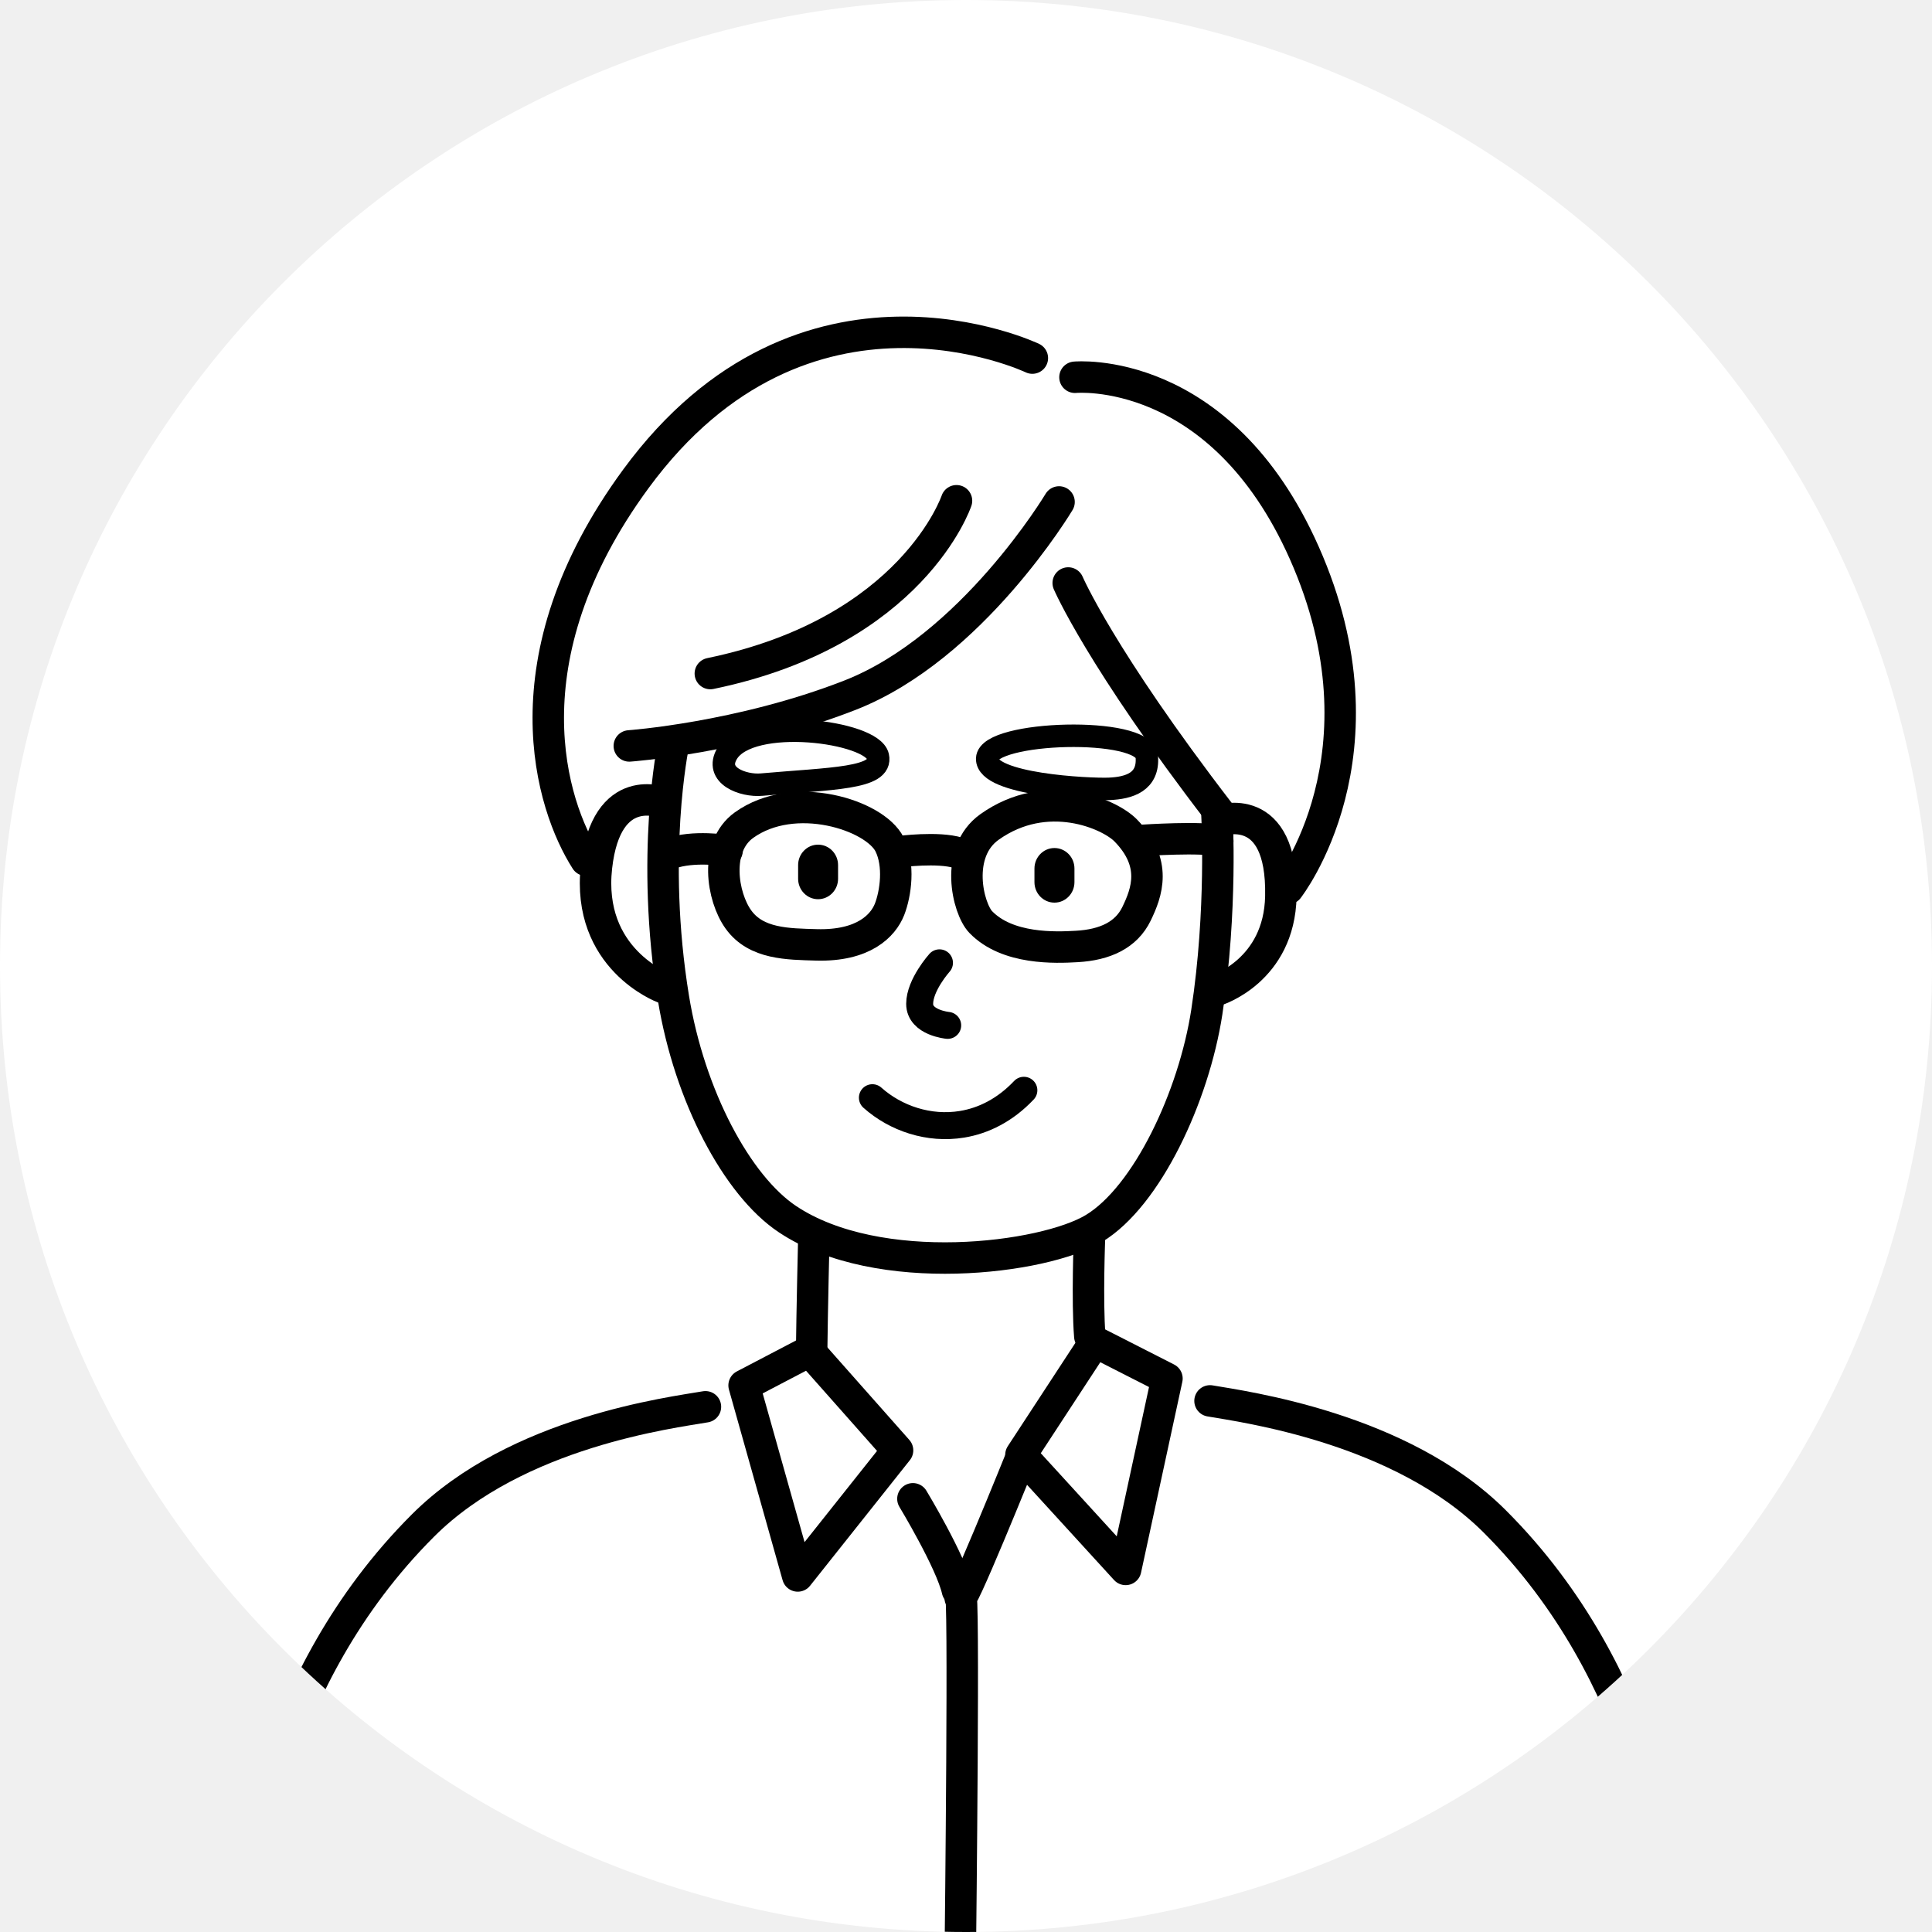
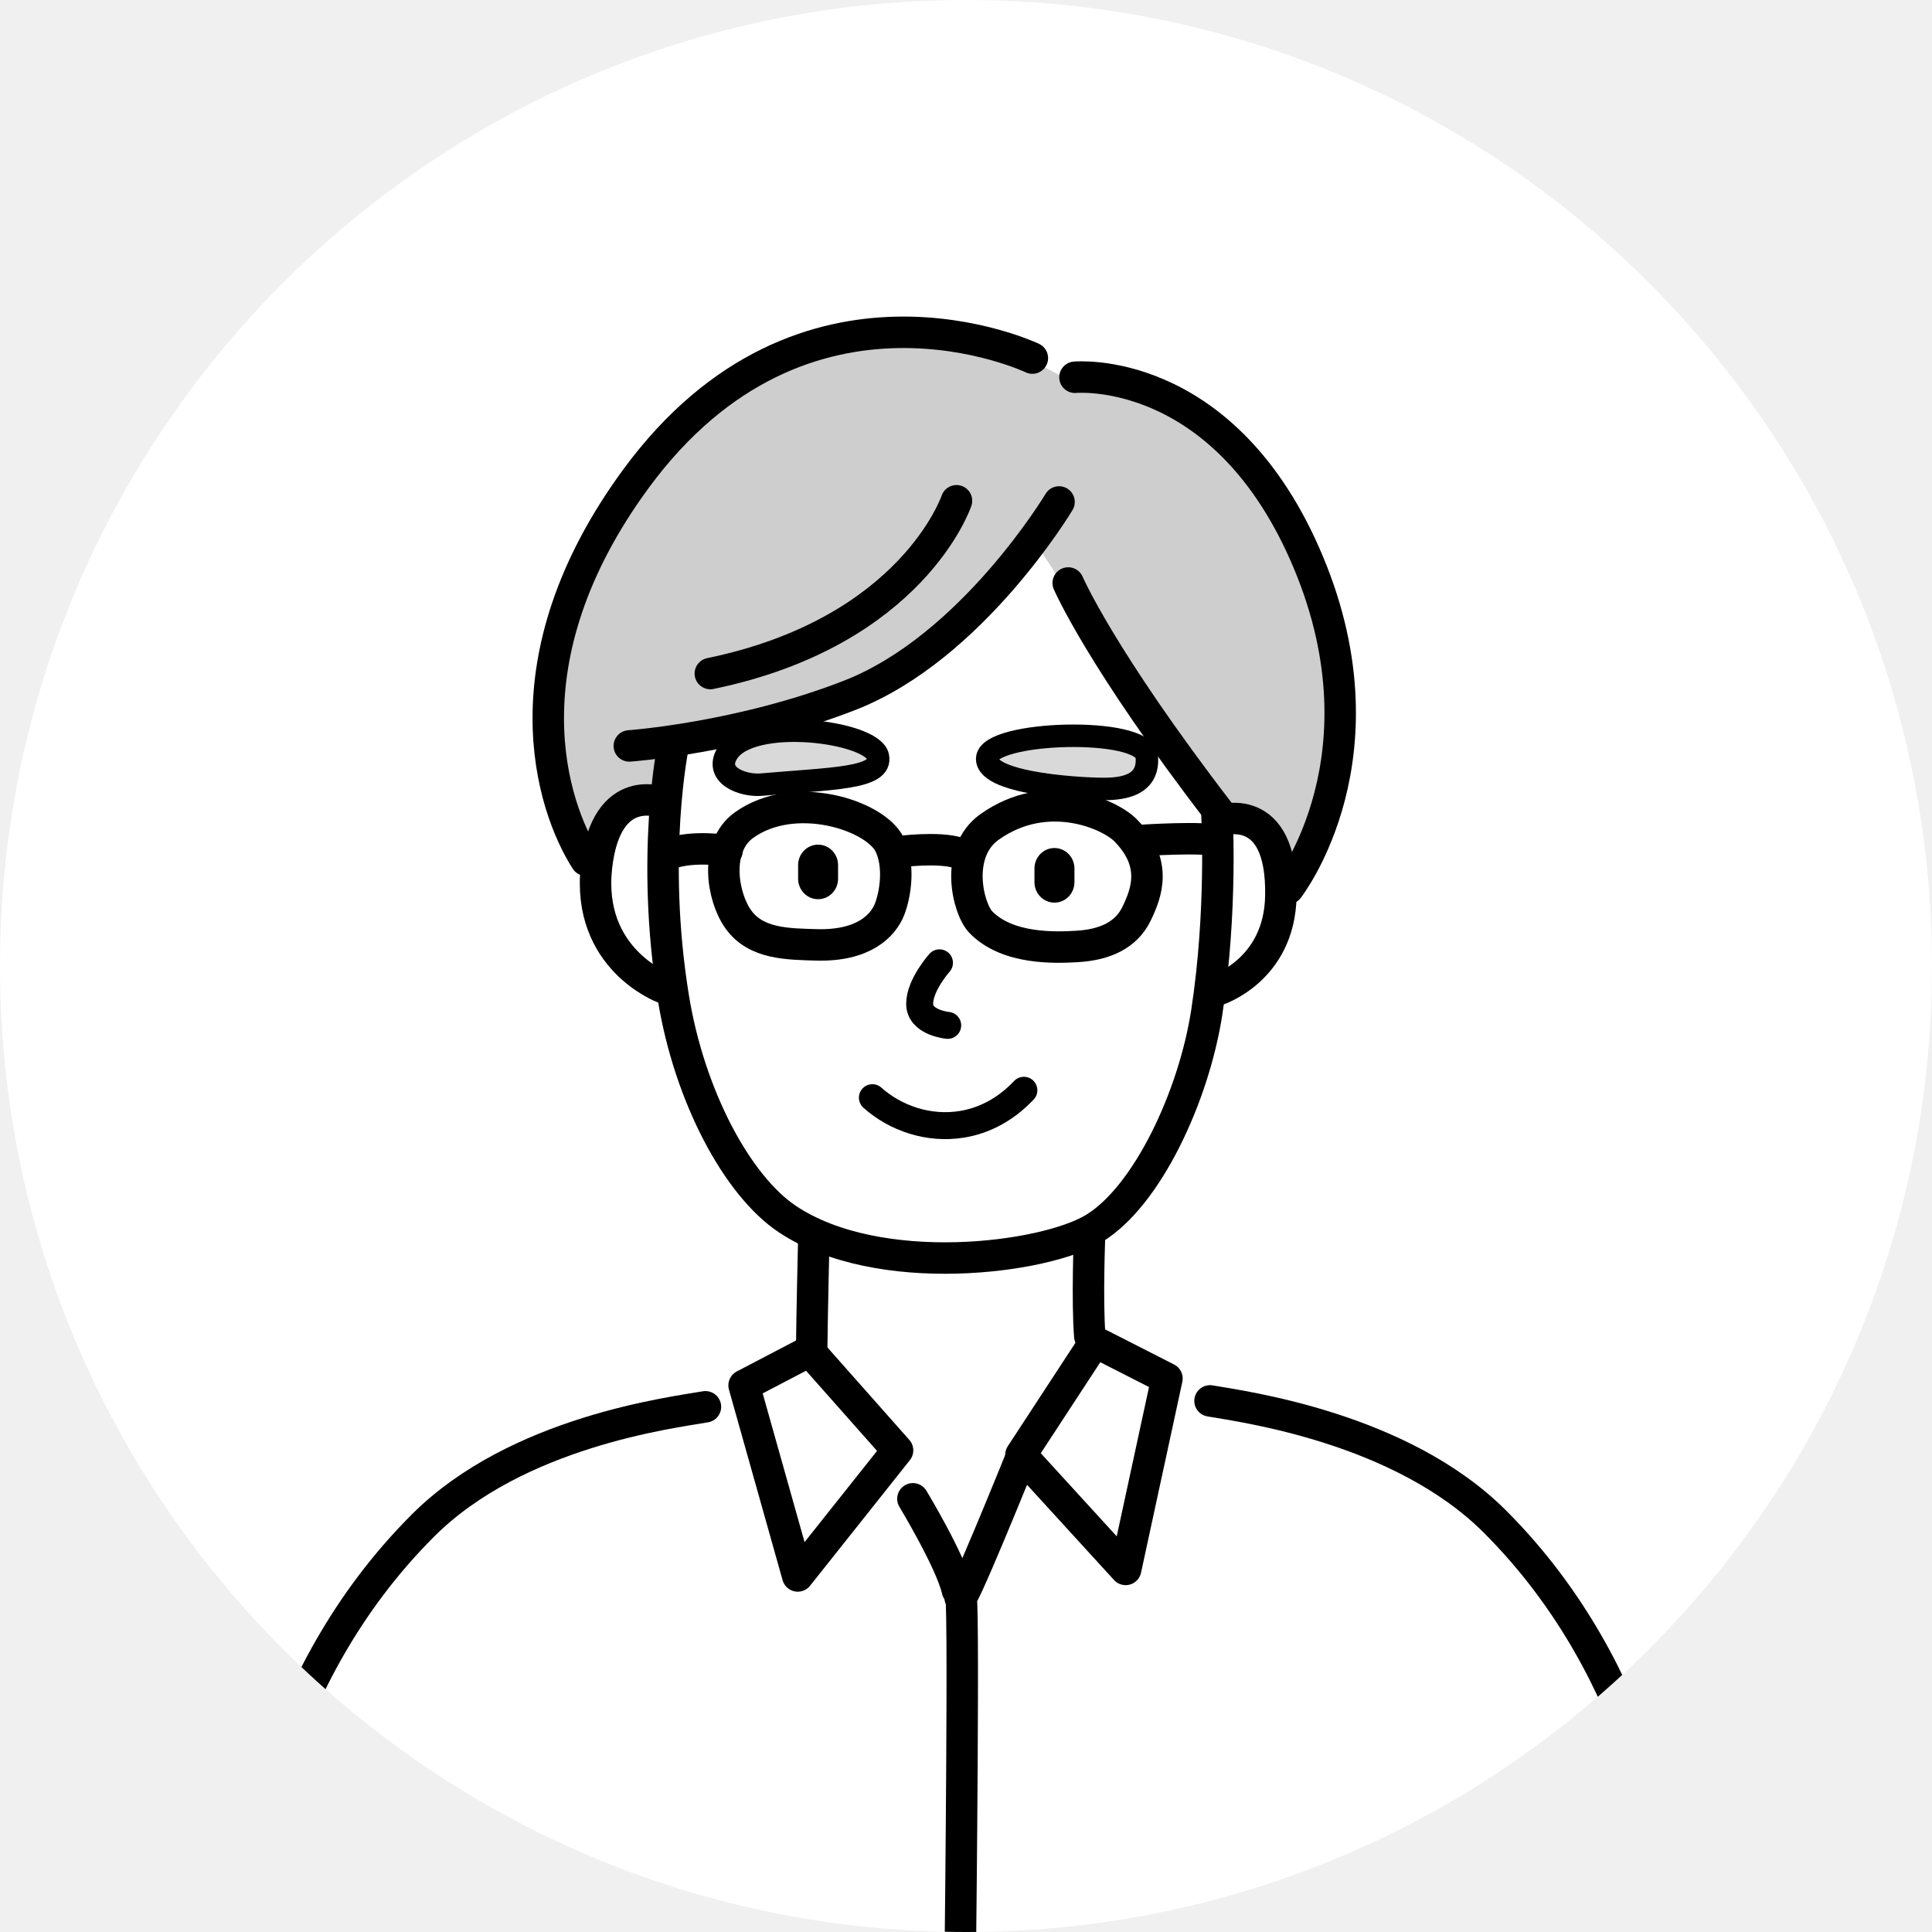
<svg xmlns="http://www.w3.org/2000/svg" width="500" height="500" viewBox="0 0 500 500" fill="none">
  <circle cx="250" cy="250" r="250" fill="white" />
  <mask id="mask0_654_7554" style="mask-type:alpha" maskUnits="userSpaceOnUse" x="0" y="0" width="500" height="500">
    <circle cx="250" cy="250" r="250" fill="white" />
  </mask>
  <g mask="url(#mask0_654_7554)">
+     <path d="M254 156.5L268 140.5L291 175.5L316.5 213.5H325.5L332 227L341 219.5L346 198V172L336 140.5L322.5 119L301 102.5L275 97.5L254 86.5H224L196.5 95L174 110L157 131.5L144.5 161L141 187.5L144.5 208L154 223.5L157 213.5L166 208H174V191H182.5L212.5 183.5L236 172L254 156.5Z" fill="#CECECE" />
+     <path d="M268 191.5L257.5 195.5V201.5L272.5 205H289.5L295.5 201.5V195.5L289.5 191.5H268Z" fill="#D9D9D9" />
+     <path d="M208.5 189L222.5 193L228 196L221 200.5L204 203H192.5L188 199.5V193L192.5 189H208.5Z" fill="#D9D9D9" />
    <path d="M174.257 192.819C174.257 192.819 168.256 221.417 174.292 258.343C178.433 283.65 190.749 306.817 203.798 315.516C227.349 331.217 270.217 325.762 283.138 317.912C296.85 309.596 308.945 283.824 312.318 261.948C316.365 235.629 314.946 210.834 314.946 210.834" stroke="black" stroke-width="8.141" stroke-miterlimit="10" stroke-linecap="round" stroke-linejoin="round" />
    <path fill-rule="evenodd" clip-rule="evenodd" d="M211.715 218.595C214.576 218.595 216.891 220.968 216.891 223.887V227.422C216.891 230.342 214.576 232.714 211.715 232.714C208.866 232.714 206.552 230.342 206.552 227.422V223.887C206.552 220.968 208.866 218.595 211.715 218.595Z" fill="black" />
    <path fill-rule="evenodd" clip-rule="evenodd" d="M272.891 219.469C275.752 219.469 278.067 221.841 278.067 224.772V228.296C278.067 231.227 275.752 233.6 272.891 233.6C270.03 233.6 267.716 231.227 267.716 228.296V224.772C267.716 221.841 270.03 219.469 272.891 219.469Z" fill="black" />
    <path d="M225.774 284.081C231.799 289.454 240.405 292.373 248.976 290.966C254.57 290.047 260.141 287.279 264.979 282.162" stroke="black" stroke-width="6.978" stroke-miterlimit="10" stroke-linecap="round" stroke-linejoin="round" />
    <path d="M243.136 249.177C243.136 249.177 238.007 254.899 238.007 259.796C238.007 264.692 245.264 265.366 245.264 265.366" stroke="black" stroke-width="6.978" stroke-miterlimit="10" stroke-linecap="round" stroke-linejoin="round" />
    <path fill-rule="evenodd" clip-rule="evenodd" d="M227.192 195.719C225.738 189.311 194.116 185.113 188.208 194.952C184.73 200.743 192.371 203.476 197.081 203.058C215.131 201.453 228.518 201.558 227.192 195.719Z" stroke="black" stroke-width="5.815" stroke-miterlimit="10" stroke-linecap="round" stroke-linejoin="round" />
    <path fill-rule="evenodd" clip-rule="evenodd" d="M255.484 196.319C255.717 189.19 296.166 187.934 296.794 195.796C297.318 202.367 292.27 203.948 286.967 204.158C281.908 204.355 255.263 203.088 255.484 196.319Z" stroke="black" stroke-width="5.815" stroke-miterlimit="10" stroke-linecap="round" stroke-linejoin="round" />
    <path d="M171.681 207.771C171.681 207.771 156.934 201.654 154.375 224.275C151.677 248.198 171.681 255.606 171.681 255.606" stroke="black" stroke-width="8.141" stroke-miterlimit="10" stroke-linecap="round" stroke-linejoin="round" />
    <path d="M315.62 212.376C315.62 212.376 331.996 206.666 331.484 231.961C331.1 251.244 314.899 256.256 314.899 256.256" stroke="black" stroke-width="8.141" stroke-miterlimit="10" stroke-linecap="round" stroke-linejoin="round" />
    <path fill-rule="evenodd" clip-rule="evenodd" d="M192.524 213.56C205.549 204.187 226.413 210.92 230.216 218.515C232.868 223.83 231.798 231.261 230.216 235.332C228.553 239.554 223.494 244.88 211.283 244.531C203.898 244.31 195.71 244.345 191.116 237.984C186.883 232.134 184.79 219.143 192.524 213.56Z" stroke="black" stroke-width="8.141" stroke-miterlimit="10" stroke-linecap="round" stroke-linejoin="round" />
    <path fill-rule="evenodd" clip-rule="evenodd" d="M256.095 214.011C270.842 203.521 287.101 210.603 291.311 214.895C299.627 223.385 296.789 231.003 294.137 236.48C291.485 241.97 286.008 244.54 278.646 244.947C273.191 245.261 260.712 245.784 253.804 238.609C250.478 235.143 246.896 220.559 256.095 214.011Z" stroke="black" stroke-width="8.141" stroke-miterlimit="10" stroke-linecap="round" stroke-linejoin="round" />
    <path d="M232.765 220.412C232.765 220.412 242.755 219.086 248.012 220.726" stroke="black" stroke-width="8.141" stroke-miterlimit="10" stroke-linecap="round" stroke-linejoin="round" />
-     <path d="M295.676 217.484C295.676 217.484 311.737 216.437 315.157 217.658" stroke="black" stroke-width="8.141" stroke-miterlimit="10" stroke-linecap="round" stroke-linejoin="round" />
+     <path d="M295.677 217.484C295.677 217.484 311.738 216.437 315.157 217.658" stroke="black" stroke-width="8.141" stroke-miterlimit="10" stroke-linecap="round" stroke-linejoin="round" />
    <path d="M188.165 220.152C188.165 220.152 179.465 218.699 173.348 220.932" stroke="black" stroke-width="8.141" stroke-miterlimit="10" stroke-linecap="round" stroke-linejoin="round" />
    <path d="M276.453 150.878C276.453 150.878 284.78 170.3 315.647 210.412" stroke="black" stroke-width="8.141" stroke-miterlimit="10" stroke-linecap="round" stroke-linejoin="round" />
    <path d="M267.173 92.673C267.173 92.673 208.162 64.505 164.572 123.912C130.206 170.758 142.766 208.741 151.652 222.628" stroke="black" stroke-width="8.141" stroke-miterlimit="10" stroke-linecap="round" stroke-linejoin="round" />
    <path d="M278.201 97.637C278.201 97.637 315.754 94.031 337.538 143.064C360.681 195.143 333.362 229.952 333.362 229.952" stroke="black" stroke-width="8.141" stroke-miterlimit="10" stroke-linecap="round" stroke-linejoin="round" />
    <path d="M274.081 129.907C274.081 129.907 251.577 167.577 219.943 179.928C191.508 191.023 162.863 193.047 162.863 193.047" stroke="black" stroke-width="8.141" stroke-miterlimit="10" stroke-linecap="round" stroke-linejoin="round" />
    <path d="M182.568 364.078C173.915 365.59 133.803 370.498 109.497 394.77C68.978 435.208 65 487.113 65 487.113" stroke="black" stroke-width="8.141" stroke-miterlimit="10" stroke-linecap="round" stroke-linejoin="round" />
    <path d="M313.152 362.55C321.805 364.05 362.521 369.458 386.828 393.73C427.347 434.168 431.325 486.073 431.325 486.073" stroke="black" stroke-width="8.141" stroke-miterlimit="10" stroke-linecap="round" stroke-linejoin="round" />
-     <path d="M210.628 319.953C210.628 319.953 210.163 339.142 210.046 350.226" stroke="black" stroke-width="8.141" stroke-miterlimit="10" stroke-linecap="round" stroke-linejoin="round" />
+     <path d="M210.628 319.953C210.628 319.953 210.163 339.142 210.047 350.226" stroke="black" stroke-width="8.141" stroke-miterlimit="10" stroke-linecap="round" stroke-linejoin="round" />
    <path d="M281.971 319.953C281.971 319.953 281.308 336.7 282.041 345.841" stroke="black" stroke-width="8.141" stroke-miterlimit="10" stroke-linecap="round" stroke-linejoin="round" />
    <path fill-rule="evenodd" clip-rule="evenodd" d="M291.318 406.165L264.22 376.508L283.352 347.258L302.007 356.76L291.318 406.165Z" stroke="black" stroke-width="8.141" stroke-miterlimit="10" stroke-linecap="round" stroke-linejoin="round" />
    <path fill-rule="evenodd" clip-rule="evenodd" d="M192.571 358.535L209.539 349.661L232.288 375.352L206.457 407.858L192.571 358.535Z" stroke="black" stroke-width="8.141" stroke-miterlimit="10" stroke-linecap="round" stroke-linejoin="round" />
    <path d="M264.28 377.185C264.28 377.185 247.44 418.925 248.545 413.064C249.638 407.214 248.545 503.5 248.545 503.5" stroke="black" stroke-width="8.141" stroke-miterlimit="10" stroke-linecap="round" stroke-linejoin="round" />
    <path d="M236.26 387.889C236.26 387.889 246.099 404.171 247.773 411.556" stroke="black" stroke-width="8.141" stroke-miterlimit="10" stroke-linecap="round" stroke-linejoin="round" />
    <path d="M247.543 129.596C247.543 129.596 236.215 163.51 183.833 174.314" stroke="black" stroke-width="8.141" stroke-miterlimit="10" stroke-linecap="round" stroke-linejoin="round" />
  </g>
</svg>
